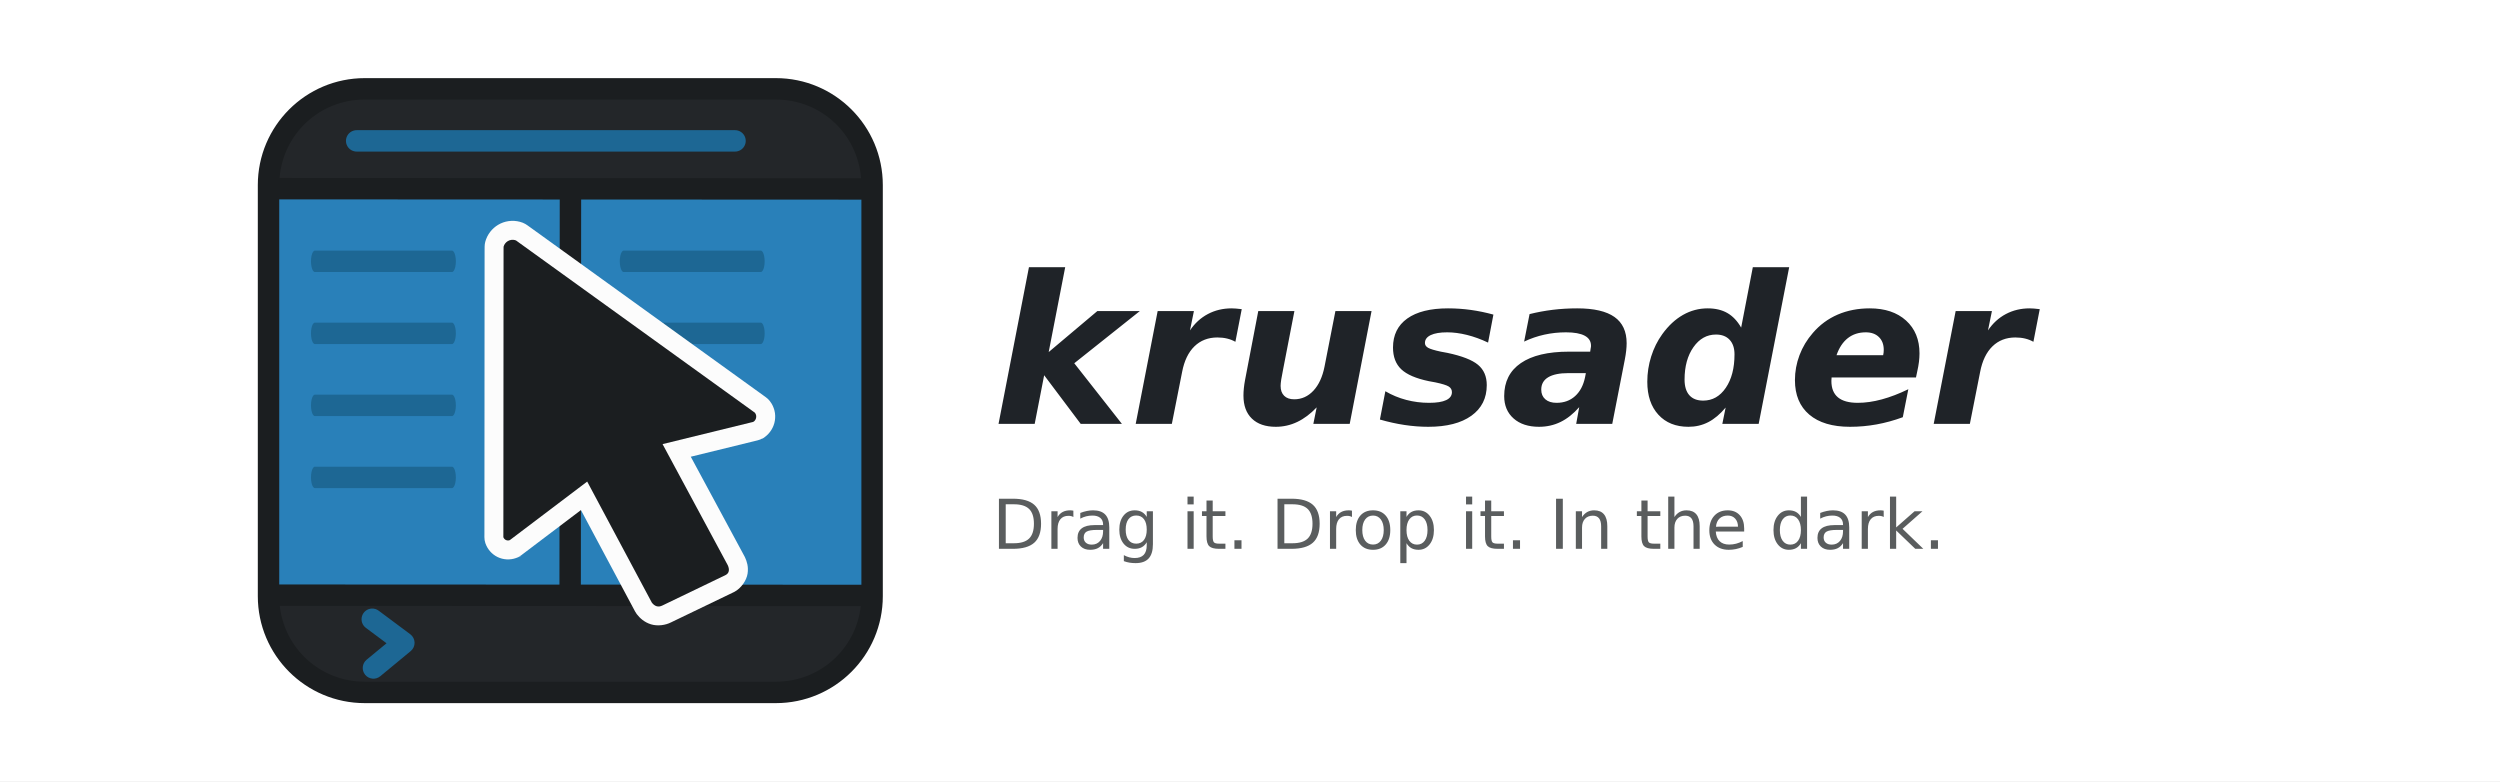
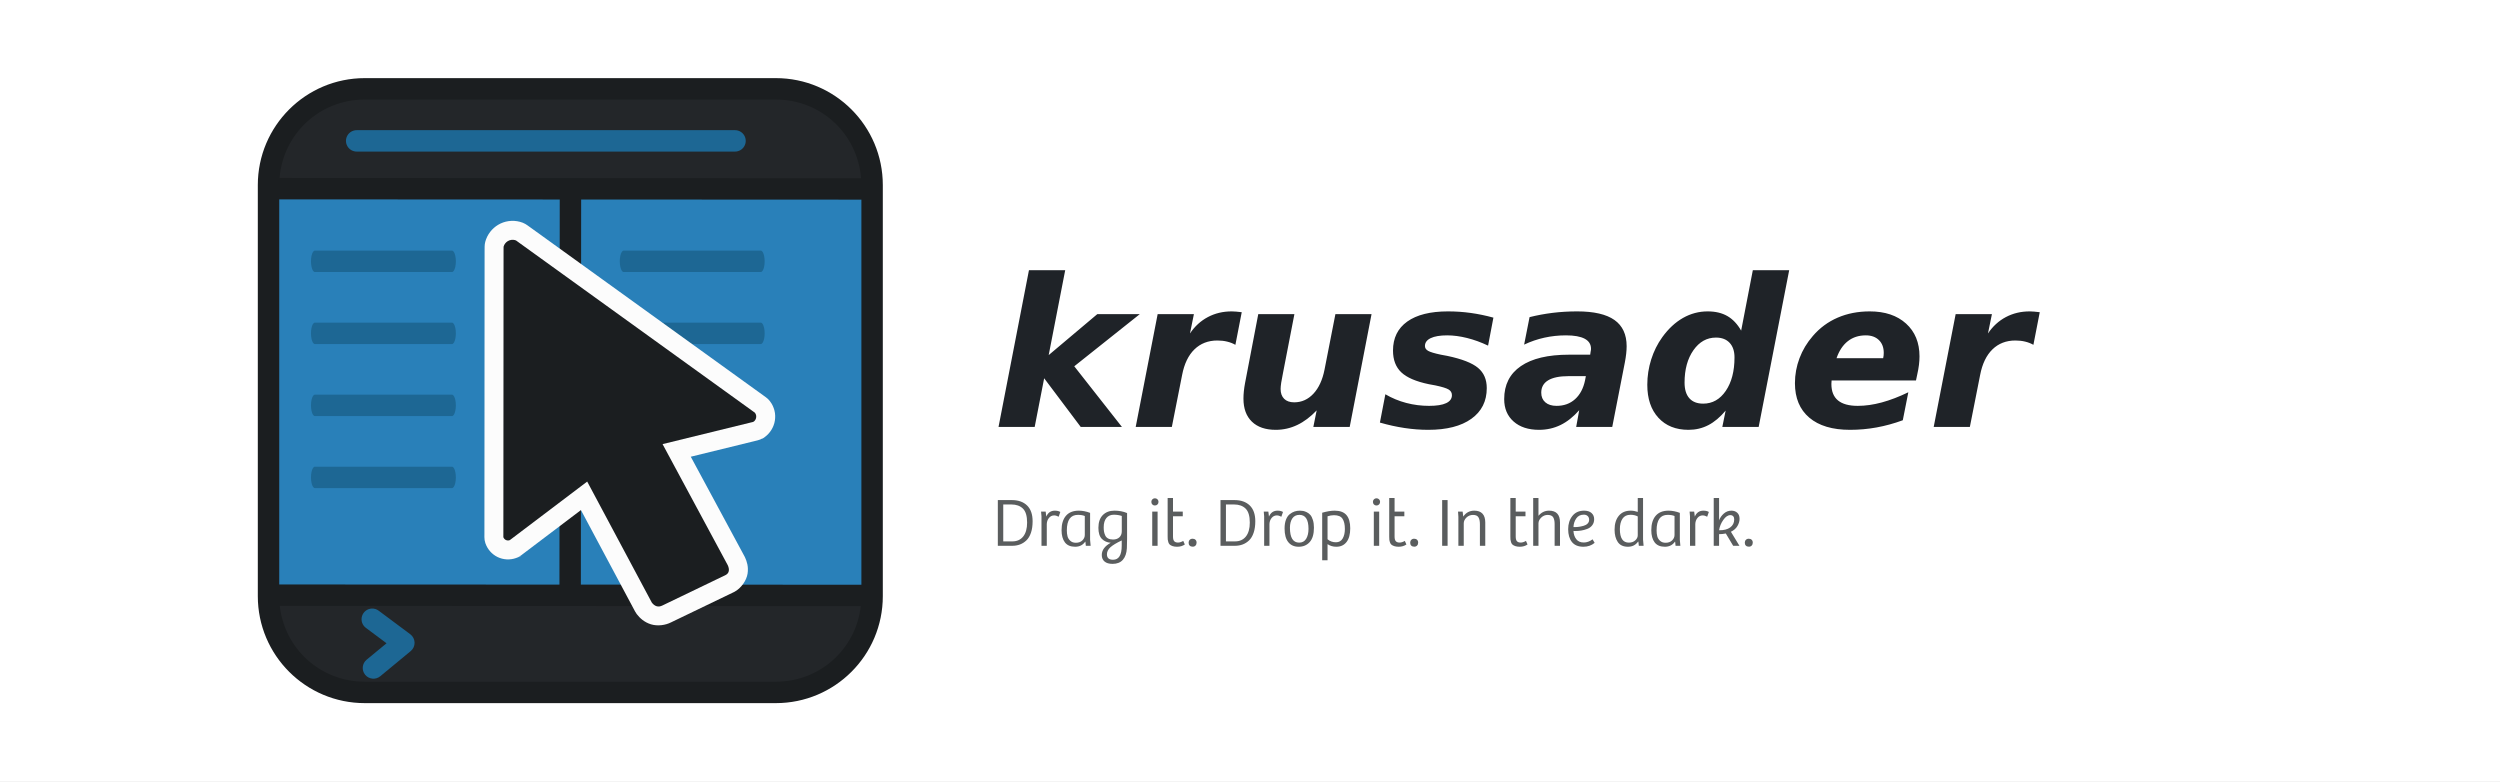
<svg xmlns="http://www.w3.org/2000/svg" width="1600" height="500" viewBox="0 0 1600 500" role="img" aria-label="Krusader">
  <rect width="1600" height="500" fill="#ffffff" />
  <svg x="165.0" y="50.0" width="400" height="400" viewBox="0 0 200 200">
    <defs id="defs3" />
    <path d="M 1.356,168.25 C 1.356,168.25 18.611,194 18.611,194 L 181.765,194 C 181.765,194 197.823,168.25 197.823,168.25 L 1.356,168.25 z" id="path2986" style="fill:#232629" />
    <path d="M 196.573,36.316 L 3.419,36.316 L 3.419,165.44 L 196.573,165.44 L 196.573,36.316 z" id="path2988" style="fill:#2980b9" />
    <path d="M 18.486,5.427 C 18.486,5.427 1.919,33.234 1.919,33.234 L 198.323,33.234 C 198.323,33.234 180.515,5.427 180.515,5.427 L 18.486,5.427 z" id="path2990" style="fill:#232629" />
    <path d="M 31.685,16.653 C 30.45,16.635 29.3,17.285 28.677,18.352 C 28.054,19.42 28.054,20.74 28.677,21.807 C 29.3,22.875 30.45,23.524 31.685,23.507 L 152.659,23.507 C 153.895,23.524 155.044,22.875 155.667,21.807 C 156.29,20.74 156.29,19.42 155.667,18.352 C 155.044,17.285 153.895,16.635 152.659,16.653 L 31.685,16.653 z" id="path2992" style="fill:#1d6794" />
    <path d="M 34.236,0 C 15.328,0 0,15.327 0,34.234 L 0,165.766 C 0,184.673 15.328,200 34.236,200 L 165.764,200 C 184.672,200 200,184.673 200,165.766 L 200,34.234 C 200,15.327 184.672,0 165.764,0 L 34.236,0 z M 34.236,6.854 L 165.764,6.854 C 180.25,6.854 191.926,17.854 193.035,32.033 L 6.965,31.947 C 8.113,17.809 19.779,6.854 34.236,6.854 z M 6.854,38.801 L 96.616,38.843 L 96.522,162.073 L 6.854,162.03 L 6.854,38.801 z M 103.47,38.843 L 193.146,38.886 L 193.146,162.116 L 103.376,162.073 L 103.47,38.843 z M 7.034,168.884 L 192.949,168.97 C 191.382,182.662 179.907,193.146 165.764,193.146 L 34.236,193.146 C 20.063,193.146 8.562,182.619 7.034,168.884 z" id="path2994" style="fill:#1b1e20;fill-rule:evenodd" />
    <path d="M 36.455,169.737 C 35.003,169.807 33.754,170.786 33.338,172.179 C 32.921,173.571 33.429,175.075 34.605,175.931 L 41.193,180.848 L 34.819,186.108 C 33.359,187.315 33.154,189.476 34.36,190.936 C 35.567,192.396 37.728,192.601 39.188,191.394 L 48.921,183.35 C 49.732,182.68 50.191,181.676 50.166,180.624 C 50.141,179.573 49.635,178.591 48.792,177.961 L 38.7,170.439 C 38.058,169.947 37.263,169.699 36.455,169.737 z" id="path2996" style="fill:#1d6794" />
    <path d="M 18.272,55.195 C 17.824,55.178 17.407,55.827 17.182,56.895 C 16.956,57.962 16.956,59.282 17.182,60.35 C 17.407,61.417 17.824,62.067 18.272,62.049 L 62.116,62.049 C 62.564,62.067 62.98,61.417 63.206,60.35 C 63.432,59.282 63.432,57.962 63.206,56.895 C 62.98,55.827 62.564,55.178 62.116,55.195 L 18.272,55.195 z" id="path2998" style="fill:#1d6794" />
    <path d="M 18.272,78.245 C 17.824,78.228 17.407,78.877 17.182,79.945 C 16.956,81.012 16.956,82.332 17.182,83.4 C 17.407,84.467 17.824,85.117 18.272,85.099 L 62.116,85.099 C 62.564,85.117 62.98,84.467 63.206,83.4 C 63.432,82.332 63.432,81.012 63.206,79.945 C 62.98,78.877 62.564,78.228 62.116,78.245 L 18.272,78.245 z" id="path3000" style="fill:#1d6794" />
    <path d="M 18.272,101.295 C 17.824,101.278 17.407,101.927 17.182,102.995 C 16.956,104.062 16.956,105.382 17.182,106.45 C 17.407,107.517 17.824,108.167 18.272,108.149 L 62.116,108.149 C 62.564,108.167 62.98,107.517 63.206,106.45 C 63.432,105.382 63.432,104.062 63.206,102.995 C 62.98,101.927 62.564,101.278 62.116,101.295 L 18.272,101.295 z" id="path3002" style="fill:#1d6794" />
    <path d="M 18.272,124.345 C 17.824,124.328 17.407,124.977 17.182,126.045 C 16.956,127.112 16.956,128.432 17.182,129.5 C 17.407,130.567 17.824,131.216 18.272,131.199 L 62.116,131.199 C 62.564,131.216 62.98,130.567 63.206,129.5 C 63.432,128.432 63.432,127.112 63.206,126.045 C 62.98,124.977 62.564,124.328 62.116,124.345 L 18.272,124.345 z" id="path3004" style="fill:#1d6794" />
    <path d="M 117.087,55.195 C 116.639,55.178 116.223,55.827 115.997,56.895 C 115.771,57.962 115.771,59.282 115.997,60.35 C 116.223,61.417 116.639,62.067 117.087,62.049 L 160.931,62.049 C 161.379,62.067 161.796,61.417 162.021,60.35 C 162.247,59.282 162.247,57.962 162.021,56.895 C 161.796,55.827 161.379,55.178 160.931,55.195 L 117.087,55.195 z" id="path3006" style="fill:#1d6794" />
    <path d="M 117.087,78.245 C 116.639,78.228 116.223,78.877 115.997,79.945 C 115.771,81.012 115.771,82.332 115.997,83.4 C 116.223,84.467 116.639,85.117 117.087,85.099 L 160.931,85.099 C 161.379,85.117 161.796,84.467 162.021,83.4 C 162.247,82.332 162.247,81.012 162.021,79.945 C 161.796,78.877 161.379,78.228 160.931,78.245 L 117.087,78.245 z" id="path3008" style="fill:#1d6794" />
    <path d="M 82.067,45.686 C 81.486,45.652 80.882,45.668 80.239,45.76 C 79.585,45.855 79,46.011 78.497,46.189 C 77.938,46.388 77.41,46.64 76.919,46.931 C 76.441,47.215 75.968,47.554 75.522,47.95 C 75.077,48.346 74.685,48.775 74.346,49.218 C 74.051,49.603 73.72,50.088 73.415,50.704 C 73.119,51.303 72.924,51.86 72.784,52.384 C 72.653,52.878 72.585,53.387 72.581,53.898 C 72.577,54.412 72.574,54.901 72.57,55.364 C 72.57,55.364 72.513,145.978 72.513,145.978 C 72.513,146.228 72.506,146.523 72.506,146.866 C 72.507,147.504 72.608,148.138 72.805,148.745 C 72.28,147.133 72.25,147.212 72.87,148.946 C 73.225,149.946 73.762,150.781 74.355,151.449 C 74.949,152.117 75.723,152.757 76.673,153.226 C 77.595,153.682 78.591,153.94 79.612,154 C 80.633,154.06 81.681,153.909 82.615,153.577 C 84.587,152.877 84.775,152.569 83.309,153.261 C 83.634,153.11 83.944,152.93 84.237,152.724 C 84.801,152.322 84.762,152.394 84.238,152.709 C 84.341,152.642 84.441,152.572 84.539,152.499 C 84.633,152.428 84.744,152.342 84.873,152.245 C 84.873,152.245 103.399,138.224 103.399,138.224 C 103.399,138.224 120.715,170.653 120.715,170.653 C 120.87,170.949 121.049,171.231 121.25,171.497 C 122.218,172.771 123.68,174.127 125.811,174.782 C 127.942,175.436 130.455,175.064 132.244,174.152 C 139.083,170.85 145.519,167.766 152.375,164.456 C 152.435,164.426 152.495,164.394 152.555,164.361 C 154.628,163.272 156.393,160.764 156.726,158.561 C 157.058,156.359 156.517,154.684 155.895,153.34 C 155.836,153.212 155.772,153.087 155.704,152.964 C 155.704,152.964 138.549,121.153 138.549,121.153 C 138.549,121.153 151.968,117.864 158.679,116.22 C 159.069,116.124 159.485,116.02 159.92,115.913 C 160.506,115.772 161.067,115.544 161.586,115.237 C 161.028,115.569 161.599,115.462 162.837,114.361 C 163.607,113.677 164.248,112.84 164.715,111.897 C 164.901,111.52 165.122,111.026 165.289,110.397 C 165.447,109.807 165.516,109.266 165.544,108.779 C 165.573,108.294 165.569,107.749 165.482,107.143 C 165.389,106.499 165.228,105.989 165.087,105.593 C 164.683,104.455 164.136,103.705 163.789,103.268 C 163.443,102.834 163.038,102.45 162.588,102.126 C 162.273,101.898 161.968,101.68 161.67,101.464 C 161.67,101.464 87.353,47.874 87.353,47.874 C 86.98,47.605 86.597,47.335 86.209,47.055 C 85.828,46.779 85.416,46.548 84.981,46.367 C 85.096,46.414 84.731,46.206 83.865,45.974 C 83.257,45.812 82.647,45.72 82.067,45.686 z" id="path3010" style="fill:#fcfcfc" />
    <path d="M 81.707,51.738 C 81.501,51.726 81.297,51.733 81.1,51.762 C 80.904,51.79 80.714,51.84 80.531,51.905 C 80.349,51.97 80.175,52.052 80.01,52.15 C 79.845,52.247 79.691,52.359 79.548,52.486 C 79.405,52.613 79.276,52.754 79.159,52.906 C 79.043,53.058 78.936,53.22 78.85,53.394 C 78.764,53.568 78.696,53.756 78.645,53.948 C 78.641,54.434 78.641,54.921 78.638,55.408 C 78.638,55.408 78.576,145.978 78.576,145.978 C 78.576,146.275 78.573,146.571 78.573,146.868 C 78.577,146.88 78.576,146.895 78.58,146.908 C 78.648,147.1 78.755,147.272 78.889,147.423 C 79.022,147.573 79.181,147.7 79.364,147.79 C 79.547,147.881 79.753,147.936 79.969,147.949 C 80.186,147.962 80.392,147.93 80.584,147.862 C 80.634,147.845 80.67,147.804 80.717,147.781 C 80.775,147.74 80.835,147.679 80.892,147.649 C 81.003,147.565 81.115,147.482 81.226,147.398 C 81.226,147.398 105.403,129.1 105.403,129.1 C 105.403,129.1 126.079,167.825 126.079,167.825 C 126.955,168.979 128.104,169.454 129.487,168.749 C 129.487,168.749 149.735,158.993 149.735,158.993 C 150.944,158.358 150.949,157.09 150.391,155.884 C 150.391,155.884 129.521,117.118 129.521,117.118 C 129.521,117.118 157.237,110.325 157.237,110.325 C 157.65,110.224 158.063,110.126 158.475,110.025 C 158.586,109.958 158.71,109.913 158.806,109.828 C 159.002,109.654 159.163,109.444 159.281,109.207 C 159.339,109.088 159.391,108.963 159.426,108.832 C 159.461,108.701 159.481,108.563 159.489,108.422 C 159.497,108.282 159.494,108.143 159.474,108.008 C 159.455,107.874 159.419,107.744 159.374,107.619 C 159.298,107.405 159.174,107.218 159.035,107.043 C 158.728,106.821 158.421,106.6 158.115,106.379 C 158.115,106.379 83.803,52.797 83.803,52.797 C 83.423,52.522 83.043,52.246 82.662,51.972 C 82.543,51.923 82.427,51.866 82.301,51.832 C 82.11,51.781 81.912,51.75 81.707,51.738 z" id="path3012" style="fill:#1b1e20" />
  </svg>
-   <path d="M639.06 271.28L658.53 170.99L681.73 170.99L671.16 225.32L702.29 199.09L729.49 199.09L687.53 232.48L718.02 271.28L691.65 271.28L668.26 240.15L662.20 271.28M794.71 197.86L790.65 218.75Q788.27 217.39 785.37 216.68Q782.47 215.98 779.12 215.98Q770.29 215.98 764.45 221.65Q758.62 227.32 756.56 238.02L749.98 271.28L726.85 271.28L740.90 199.09L764.10 199.09L761.59 211.46Q766.16 204.63 773.03 200.99Q779.89 197.35 788.27 197.35Q789.49 197.35 791.04 197.48Q792.59 197.61 794.71 197.86M796.84 243.17L805.29 199.09L828.42 199.09L821.14 236.67Q820.37 240.34 819.98 242.92Q819.59 245.50 819.59 246.98Q819.59 251.04 821.85 253.29Q824.11 255.55 828.29 255.55Q835.45 255.55 840.61 250.01Q845.76 244.46 847.70 234.60L854.66 199.09L877.79 199.09L863.81 271.28L840.54 271.28L842.67 260.71Q836.74 266.96 830.23 270.05Q823.72 273.15 816.50 273.15Q806.64 273.15 801.22 267.92Q795.81 262.70 795.81 253.17Q795.81 250.91 796.07 248.40Q796.33 245.88 796.84 243.17M955.78 201.34L952.37 219.26Q945.60 216.04 938.90 214.36Q932.19 212.69 926.20 212.69Q919.37 212.69 915.66 214.46Q911.96 216.23 911.96 219.52Q911.96 221.45 914.02 222.61Q916.08 223.77 922.14 225.06L926.33 225.84Q940.31 228.80 945.92 233.47Q951.53 238.15 951.53 246.46Q951.53 259.03 941.67 266.09Q931.81 273.15 914.08 273.15Q906.67 273.15 898.94 271.99Q891.20 270.83 883.14 268.50L886.63 250.39Q892.88 254.07 900 255.94Q907.12 257.81 914.60 257.81Q921.88 257.81 925.55 256.07Q929.23 254.33 929.23 250.97Q929.23 248.65 927.17 247.36Q925.10 246.08 918.66 244.72L914.47 243.95Q902.09 241.37 896.81 236.34Q891.52 231.32 891.52 222.42Q891.52 210.37 900.64 203.86Q909.76 197.35 926.71 197.35Q934.13 197.35 941.31 198.35Q948.50 199.35 955.78 201.34M1014.95 238.79L1003.87 238.79Q995.23 238.79 990.81 241.47Q986.40 244.14 986.40 249.36Q986.40 253.29 989.01 255.55Q991.62 257.81 996.20 257.81Q1003.29 257.81 1008.05 253.52Q1012.82 249.23 1014.44 241.43L1014.95 238.79M1039.89 230.09L1031.84 271.28L1008.76 271.28L1010.70 260.58Q1005.03 267.02 998.71 270.08Q992.39 273.15 984.98 273.15Q974.73 273.15 968.71 267.83Q962.68 262.51 962.68 253.49Q962.68 239.69 973.35 232.38Q984.01 225.06 1004.12 225.06L1017.72 225.06L1017.98 223.26Q1018.17 222.36 1018.21 221.97Q1018.24 221.58 1018.24 221.26Q1018.24 217.01 1014.21 214.85Q1010.18 212.69 1002.25 212.69Q995.10 212.69 988.40 214.17Q981.69 215.65 975.44 218.62L978.92 201.02Q986.14 199.22 993.71 198.28Q1001.29 197.35 1009.41 197.35Q1025.46 197.35 1033.26 202.86Q1041.05 208.37 1041.05 219.65Q1041.05 221.84 1040.76 224.45Q1040.47 227.06 1039.89 230.09M1090.04 256.39Q1098.93 256.39 1104.51 248.20Q1110.08 240.02 1110.08 226.80Q1110.08 220.81 1106.96 217.46Q1103.83 214.11 1098.22 214.11Q1089.46 214.11 1083.79 222.20Q1078.12 230.28 1078.12 242.92Q1078.12 249.49 1081.18 252.94Q1084.24 256.39 1090.04 256.39M1114.34 209.66L1121.81 170.99L1145.08 170.99L1125.55 271.28L1102.29 271.28L1104.41 260.83Q1099.13 267.15 1093.33 270.15Q1087.53 273.15 1080.63 273.15Q1068.45 273.15 1061.36 265.41Q1054.27 257.68 1054.27 244.33Q1054.27 236.02 1056.75 228.16Q1059.23 220.29 1063.87 213.85Q1069.74 205.73 1077.12 201.54Q1084.50 197.35 1092.94 197.35Q1100.35 197.35 1105.54 200.35Q1110.73 203.34 1114.34 209.66M1227 237.89L1226.23 241.56L1172.22 241.56Q1172.22 241.95 1172.15 242.69Q1172.09 243.43 1172.09 243.82Q1172.09 250.84 1176.31 254.33Q1180.53 257.81 1188.97 257.81Q1196.26 257.81 1204.35 255.61Q1212.44 253.42 1221.33 249.10L1217.79 267.02Q1209.34 270.12 1201 271.63Q1192.65 273.15 1184.01 273.15Q1167.13 273.15 1157.94 265.35Q1148.76 257.55 1148.76 243.30Q1148.76 235.05 1151.69 227.29Q1154.62 219.52 1160.23 213.08Q1166.87 205.34 1176.12 201.34Q1185.37 197.35 1196.64 197.35Q1211.28 197.35 1219.88 205.15Q1228.48 212.95 1228.48 226.16Q1228.48 228.74 1228.13 231.61Q1227.78 234.47 1227 237.89M1175.38 227.32L1205.22 227.32Q1205.41 226.48 1205.51 225.61Q1205.60 224.74 1205.60 223.90Q1205.60 218.75 1202.51 215.72Q1199.42 212.69 1194.13 212.69Q1187.36 212.69 1182.63 216.39Q1177.89 220.10 1175.38 227.32M1305.44 197.86L1301.38 218.75Q1299 217.39 1296.10 216.68Q1293.20 215.98 1289.84 215.98Q1281.01 215.98 1275.18 221.65Q1269.35 227.32 1267.29 238.02L1260.71 271.28L1237.57 271.28L1251.62 199.09L1274.83 199.09L1272.31 211.46Q1276.89 204.63 1283.75 200.99Q1290.62 197.35 1299 197.35Q1300.22 197.35 1301.77 197.48Q1303.31 197.61 1305.44 197.86" fill="#1f2328" />
-   <path d="M648.90 322.74L643.66 322.74L643.66 347.68L648.90 347.68Q655.54 347.68 658.62 344.67Q661.71 341.67 661.71 335.18Q661.71 328.73 658.62 325.74Q655.54 322.74 648.90 322.74M639.32 351.25L639.32 319.17L648.23 319.17Q657.56 319.17 661.92 323.05Q666.28 326.93 666.28 335.18Q666.28 343.47 661.90 347.36Q657.52 351.25 648.23 351.25M686.95 326.82L686.97 330.88Q686.30 330.50 685.52 330.31Q684.74 330.13 683.79 330.13Q680.44 330.13 678.65 332.31Q676.85 334.49 676.85 338.57L676.85 351.25L672.88 351.25L672.88 327.19L676.85 327.19L676.85 330.92Q678.10 328.73 680.10 327.67Q682.09 326.61 684.95 326.61Q685.36 326.61 685.85 326.66Q686.35 326.71 686.95 326.82M705.98 339.15L702.05 339.15Q697.26 339.15 695.41 340.25Q693.57 341.34 693.57 343.99Q693.57 346.09 694.95 347.33Q696.34 348.56 698.72 348.56Q702.01 348.56 704 346.23Q705.98 343.90 705.98 340.03L705.98 339.15M709.94 337.52L709.94 351.25L705.98 351.25L705.98 347.60Q704.63 349.79 702.61 350.83Q700.59 351.87 697.67 351.87Q693.97 351.87 691.79 349.80Q689.61 347.73 689.61 344.25Q689.61 340.18 692.33 338.12Q695.05 336.06 700.44 336.06L705.98 336.06L705.98 335.67Q705.98 332.94 704.19 331.45Q702.40 329.96 699.15 329.96Q697.09 329.96 695.13 330.45Q693.18 330.95 691.38 331.93L691.38 328.28Q693.54 327.44 695.59 327.03Q697.63 326.61 699.56 326.61Q704.78 326.61 707.36 329.31Q709.94 332.02 709.94 337.52M733.91 338.94Q733.91 334.64 732.14 332.28Q730.37 329.92 727.17 329.92Q723.99 329.92 722.22 332.28Q720.44 334.64 720.44 338.94Q720.44 343.21 722.22 345.58Q723.99 347.94 727.17 347.94Q730.37 347.94 732.14 345.58Q733.91 343.21 733.91 338.94M737.87 327.19L737.87 348.26Q737.87 354.41 735.14 357.40Q732.41 360.40 726.78 360.40Q724.70 360.40 722.85 360.09Q721 359.78 719.26 359.13L719.26 355.29Q721 356.23 722.70 356.68Q724.40 357.14 726.16 357.14Q730.05 357.14 731.98 355.11Q733.91 353.08 733.91 348.97L733.91 347.02Q732.69 349.14 730.78 350.20Q728.87 351.25 726.20 351.25Q721.78 351.25 719.07 347.88Q716.36 344.50 716.36 338.94Q716.36 333.35 719.07 329.98Q721.78 326.61 726.20 326.61Q728.87 326.61 730.78 327.66Q732.69 328.71 733.91 330.84L733.91 327.19M760 351.25L760 327.19L763.95 327.19L763.95 351.25L760 351.25M760 322.83L760 317.82L763.95 317.82L763.95 322.83M772.16 320.35L776.13 320.35L776.13 327.19L784.27 327.19L784.27 330.26L776.13 330.26L776.13 343.32Q776.13 346.26 776.94 347.10Q777.74 347.94 780.21 347.94L784.27 347.94L784.27 351.25L780.21 351.25Q775.64 351.25 773.90 349.54Q772.16 347.83 772.16 343.32L772.16 330.26L769.26 330.26L769.26 327.19L772.16 327.19M790.03 351.25L790.03 345.79L794.56 345.79L794.56 351.25M827.20 322.74L821.96 322.74L821.96 347.68L827.20 347.68Q833.84 347.68 836.92 344.67Q840 341.67 840 335.18Q840 328.73 836.92 325.74Q833.84 322.74 827.20 322.74M817.62 351.25L817.62 319.17L826.53 319.17Q835.86 319.17 840.22 323.05Q844.58 326.93 844.58 335.18Q844.58 343.47 840.20 347.36Q835.81 351.25 826.53 351.25M865.25 326.82L865.27 330.88Q864.60 330.50 863.82 330.31Q863.04 330.13 862.09 330.13Q858.74 330.13 856.94 332.31Q855.15 334.49 855.15 338.57L855.15 351.25L851.18 351.25L851.18 327.19L855.15 327.19L855.15 330.92Q856.40 328.73 858.39 327.67Q860.39 326.61 863.25 326.61Q863.66 326.61 864.15 326.66Q864.65 326.71 865.25 326.82M878.74 329.96Q875.56 329.96 873.71 332.44Q871.87 334.92 871.87 339.24Q871.87 343.56 873.70 346.04Q875.54 348.52 878.74 348.52Q881.90 348.52 883.75 346.03Q885.59 343.54 885.59 339.24Q885.59 334.96 883.75 332.46Q881.90 329.96 878.74 329.96M878.74 326.61Q883.90 326.61 886.84 329.96Q889.78 333.31 889.78 339.24Q889.78 345.15 886.84 348.51Q883.90 351.87 878.74 351.87Q873.56 351.87 870.63 348.51Q867.70 345.15 867.70 339.24Q867.70 333.31 870.63 329.96Q873.56 326.61 878.74 326.61M900.16 347.64L900.16 360.40L896.19 360.40L896.19 327.19L900.16 327.19L900.16 330.84Q901.41 328.69 903.31 327.65Q905.21 326.61 907.85 326.61Q912.23 326.61 914.97 330.09Q917.71 333.57 917.71 339.24Q917.71 344.91 914.97 348.39Q912.23 351.87 907.85 351.87Q905.21 351.87 903.31 350.83Q901.41 349.79 900.16 347.64M913.61 339.24Q913.61 334.88 911.82 332.40Q910.02 329.92 906.88 329.92Q903.75 329.92 901.95 332.40Q900.16 334.88 900.16 339.24Q900.16 343.60 901.95 346.08Q903.75 348.56 906.88 348.56Q910.02 348.56 911.82 346.08Q913.61 343.60 913.61 339.24M938.25 351.25L938.25 327.19L942.21 327.19L942.21 351.25L938.25 351.25M938.25 322.83L938.25 317.82L942.21 317.82L942.21 322.83M950.41 320.35L954.39 320.35L954.39 327.19L962.53 327.19L962.53 330.26L954.39 330.26L954.39 343.32Q954.39 346.26 955.19 347.10Q956 347.94 958.47 347.94L962.53 347.94L962.53 351.25L958.47 351.25Q953.89 351.25 952.15 349.54Q950.41 347.83 950.41 343.32L950.41 330.26L947.51 330.26L947.51 327.19L950.41 327.19M968.29 351.25L968.29 345.79L972.82 345.79L972.82 351.25M995.87 351.25L995.87 319.17L1000.21 319.17L1000.21 351.25M1028.68 336.73L1028.68 351.25L1024.73 351.25L1024.73 336.85Q1024.73 333.44 1023.39 331.74Q1022.06 330.04 1019.40 330.04Q1016.20 330.04 1014.35 332.08Q1012.50 334.13 1012.50 337.65L1012.50 351.25L1008.53 351.25L1008.53 327.19L1012.50 327.19L1012.50 330.92Q1013.92 328.75 1015.84 327.68Q1017.77 326.61 1020.28 326.61Q1024.43 326.61 1026.55 329.17Q1028.68 331.74 1028.68 336.73M1050.49 320.35L1054.46 320.35L1054.46 327.19L1062.60 327.19L1062.60 330.26L1054.46 330.26L1054.46 343.32Q1054.46 346.26 1055.27 347.10Q1056.07 347.94 1058.54 347.94L1062.60 347.94L1062.60 351.25L1058.54 351.25Q1053.97 351.25 1052.23 349.54Q1050.49 347.83 1050.49 343.32L1050.49 330.26L1047.59 330.26L1047.59 327.19L1050.49 327.19M1087.80 336.73L1087.80 351.25L1083.85 351.25L1083.85 336.85Q1083.85 333.44 1082.52 331.74Q1081.19 330.04 1078.52 330.04Q1075.32 330.04 1073.47 332.08Q1071.63 334.13 1071.63 337.65L1071.63 351.25L1067.65 351.25L1067.65 317.82L1071.63 317.82L1071.63 330.92Q1073.04 328.75 1074.97 327.68Q1076.89 326.61 1079.40 326.61Q1083.55 326.61 1085.68 329.17Q1087.80 331.74 1087.80 336.73M1116.27 338.23L1116.27 340.16L1098.10 340.16Q1098.35 344.25 1100.56 346.38Q1102.76 348.52 1106.69 348.52Q1108.97 348.52 1111.10 347.96Q1113.24 347.40 1115.35 346.29L1115.35 350.02Q1113.22 350.93 1110.99 351.40Q1108.75 351.87 1106.45 351.87Q1100.70 351.87 1097.33 348.52Q1093.97 345.17 1093.97 339.45Q1093.97 333.55 1097.16 330.08Q1100.35 326.61 1105.77 326.61Q1110.62 326.61 1113.45 329.73Q1116.27 332.86 1116.27 338.23M1098.22 337.09L1112.32 337.07Q1112.28 333.83 1110.50 331.89Q1108.73 329.96 1105.81 329.96Q1102.50 329.96 1100.51 331.83Q1098.53 333.70 1098.22 337.09M1152.58 330.84L1152.58 317.82L1156.53 317.82L1156.53 351.25L1152.58 351.25L1152.58 347.64Q1151.33 349.79 1149.43 350.83Q1147.53 351.87 1144.87 351.87Q1140.51 351.87 1137.77 348.39Q1135.03 344.91 1135.03 339.24Q1135.03 333.57 1137.77 330.09Q1140.51 326.61 1144.87 326.61Q1147.53 326.61 1149.43 327.65Q1151.33 328.69 1152.58 330.84M1139.11 339.24Q1139.11 343.60 1140.90 346.08Q1142.70 348.56 1145.83 348.56Q1148.97 348.56 1150.78 346.08Q1152.58 343.60 1152.58 339.24Q1152.58 334.88 1150.78 332.40Q1148.97 329.92 1145.83 329.92Q1142.70 329.92 1140.90 332.40Q1139.11 334.88 1139.11 339.24M1179.54 339.15L1175.61 339.15Q1170.82 339.15 1168.97 340.25Q1167.13 341.34 1167.13 343.99Q1167.13 346.09 1168.51 347.33Q1169.90 348.56 1172.28 348.56Q1175.57 348.56 1177.56 346.23Q1179.54 343.90 1179.54 340.03L1179.54 339.15M1183.50 337.52L1183.50 351.25L1179.54 351.25L1179.54 347.60Q1178.19 349.79 1176.17 350.83Q1174.15 351.87 1171.23 351.87Q1167.53 351.87 1165.35 349.80Q1163.17 347.73 1163.17 344.25Q1163.17 340.18 1165.89 338.12Q1168.61 336.06 1174 336.06L1179.54 336.06L1179.54 335.67Q1179.54 332.94 1177.75 331.45Q1175.96 329.96 1172.71 329.96Q1170.65 329.96 1168.69 330.45Q1166.74 330.95 1164.93 331.93L1164.93 328.28Q1167.10 327.44 1169.14 327.03Q1171.19 326.61 1173.12 326.61Q1178.34 326.61 1180.92 329.31Q1183.50 332.02 1183.50 337.52M1205.56 326.82L1205.58 330.88Q1204.92 330.50 1204.13 330.31Q1203.35 330.13 1202.40 330.13Q1199.05 330.13 1197.26 332.31Q1195.46 334.49 1195.46 338.57L1195.46 351.25L1191.49 351.25L1191.49 327.19L1195.46 327.19L1195.46 330.92Q1196.71 328.73 1198.71 327.67Q1200.71 326.61 1203.56 326.61Q1203.97 326.61 1204.46 326.66Q1204.96 326.71 1205.56 326.82M1209.58 351.25L1209.58 317.82L1213.55 317.82L1213.55 337.56L1225.35 327.19L1230.40 327.19L1217.63 338.44L1230.93 351.25L1225.78 351.25L1213.55 339.50L1213.55 351.25M1235.77 351.25L1235.77 345.79L1240.30 345.79L1240.30 351.25" fill="#5a5d5e" />
+   <path d="M639.06 273.22L658.53 172.93L681.73 172.93L671.16 227.26L702.29 201.03L729.49 201.03L687.53 234.42L718.02 273.22L691.65 273.22L668.26 242.09L662.20 273.22M794.71 199.81L790.65 220.69Q788.27 219.33 785.37 218.63Q782.47 217.92 779.12 217.92Q770.29 217.92 764.45 223.59Q758.62 229.26 756.56 239.96L749.98 273.22L726.85 273.22L740.90 201.03L764.10 201.03L761.59 213.40Q766.16 206.57 773.03 202.93Q779.89 199.29 788.27 199.29Q789.49 199.29 791.04 199.42Q792.59 199.55 794.71 199.81M796.84 245.12L805.29 201.03L828.42 201.03L821.14 238.61Q820.37 242.28 819.98 244.86Q819.59 247.44 819.59 248.92Q819.59 252.98 821.85 255.23Q824.11 257.49 828.29 257.49Q835.45 257.49 840.61 251.95Q845.76 246.40 847.70 236.54L854.66 201.03L877.79 201.03L863.81 273.22L840.54 273.22L842.67 262.65Q836.74 268.90 830.23 271.99Q823.72 275.09 816.50 275.09Q806.64 275.09 801.22 269.87Q795.81 264.64 795.81 255.11Q795.81 252.85 796.07 250.34Q796.33 247.82 796.84 245.12M955.78 203.29L952.37 221.20Q945.60 217.98 938.90 216.31Q932.19 214.63 926.20 214.63Q919.37 214.63 915.66 216.40Q911.96 218.17 911.96 221.46Q911.96 223.39 914.02 224.56Q916.08 225.72 922.14 227L926.33 227.78Q940.31 230.74 945.92 235.42Q951.53 240.09 951.53 248.40Q951.53 260.97 941.67 268.03Q931.81 275.09 914.08 275.09Q906.67 275.09 898.94 273.93Q891.20 272.77 883.14 270.45L886.63 252.33Q892.88 256.01 900 257.88Q907.12 259.75 914.60 259.75Q921.88 259.75 925.55 258.01Q929.23 256.27 929.23 252.91Q929.23 250.59 927.17 249.31Q925.10 248.02 918.66 246.66L914.47 245.89Q902.09 243.31 896.81 238.28Q891.52 233.26 891.52 224.36Q891.52 212.31 900.64 205.80Q909.76 199.29 926.71 199.29Q934.13 199.29 941.31 200.29Q948.50 201.29 955.78 203.29M1014.95 240.73L1003.87 240.73Q995.23 240.73 990.81 243.41Q986.40 246.08 986.40 251.30Q986.40 255.23 989.01 257.49Q991.62 259.75 996.20 259.75Q1003.29 259.75 1008.05 255.46Q1012.82 251.17 1014.44 243.38L1014.95 240.73M1039.89 232.03L1031.84 273.22L1008.76 273.22L1010.70 262.52Q1005.03 268.96 998.71 272.02Q992.39 275.09 984.98 275.09Q974.73 275.09 968.71 269.77Q962.68 264.45 962.68 255.43Q962.68 241.64 973.35 234.32Q984.01 227 1004.12 227L1017.72 227L1017.98 225.20Q1018.17 224.30 1018.21 223.91Q1018.24 223.52 1018.24 223.20Q1018.24 218.95 1014.21 216.79Q1010.18 214.63 1002.25 214.63Q995.10 214.63 988.40 216.11Q981.69 217.59 975.44 220.56L978.92 202.96Q986.14 201.16 993.71 200.22Q1001.29 199.29 1009.41 199.29Q1025.46 199.29 1033.26 204.80Q1041.05 210.31 1041.05 221.59Q1041.05 223.78 1040.76 226.39Q1040.47 229 1039.89 232.03M1090.04 258.33Q1098.93 258.33 1104.51 250.14Q1110.08 241.96 1110.08 228.74Q1110.08 222.75 1106.96 219.40Q1103.83 216.05 1098.22 216.05Q1089.46 216.05 1083.79 224.14Q1078.12 232.23 1078.12 244.86Q1078.12 251.43 1081.18 254.88Q1084.24 258.33 1090.04 258.33M1114.34 211.60L1121.81 172.93L1145.08 172.93L1125.55 273.22L1102.29 273.22L1104.41 262.78Q1099.13 269.09 1093.33 272.09Q1087.53 275.09 1080.63 275.09Q1068.45 275.09 1061.36 267.35Q1054.27 259.62 1054.27 246.28Q1054.27 237.96 1056.75 230.10Q1059.23 222.23 1063.87 215.79Q1069.74 207.67 1077.12 203.48Q1084.50 199.29 1092.94 199.29Q1100.35 199.29 1105.54 202.29Q1110.73 205.28 1114.34 211.60M1227 239.83L1226.23 243.50L1172.22 243.50Q1172.22 243.89 1172.15 244.63Q1172.09 245.37 1172.09 245.76Q1172.09 252.79 1176.31 256.27Q1180.53 259.75 1188.97 259.75Q1196.26 259.75 1204.35 257.56Q1212.44 255.36 1221.33 251.05L1217.79 268.96Q1209.34 272.06 1201 273.57Q1192.65 275.09 1184.01 275.09Q1167.13 275.09 1157.94 267.29Q1148.76 259.49 1148.76 245.24Q1148.76 236.99 1151.69 229.23Q1154.62 221.46 1160.23 215.02Q1166.87 207.28 1176.12 203.29Q1185.37 199.29 1196.64 199.29Q1211.28 199.29 1219.88 207.09Q1228.48 214.89 1228.48 228.10Q1228.48 230.68 1228.13 233.55Q1227.78 236.41 1227 239.83M1175.38 229.26L1205.22 229.26Q1205.41 228.42 1205.51 227.55Q1205.60 226.68 1205.60 225.84Q1205.60 220.69 1202.51 217.66Q1199.42 214.63 1194.13 214.63Q1187.36 214.63 1182.63 218.34Q1177.89 222.04 1175.38 229.26M1305.44 199.81L1301.38 220.69Q1299 219.33 1296.10 218.63Q1293.20 217.92 1289.84 217.92Q1281.01 217.92 1275.18 223.59Q1269.35 229.26 1267.29 239.96L1260.71 273.22L1237.57 273.22L1251.62 201.03L1274.83 201.03L1272.31 213.40Q1276.89 206.57 1283.75 202.93Q1290.62 199.29 1299 199.29Q1300.22 199.29 1301.77 199.42Q1303.31 199.55 1305.44 199.81" fill="#1f2328" />
+   <path d="M647.80 349.31L638.61 349.31L638.61 320.05L647.54 320.05Q653.79 320.05 657.33 323.50Q660.87 326.96 660.87 333.60Q660.87 337.82 659.82 340.95Q658.76 344.07 656.89 345.85Q655.02 347.64 652.75 348.47Q650.49 349.31 647.80 349.31M647.28 322.86L642.08 322.86L642.08 346.49L647.89 346.49Q652.34 346.49 654.84 343.37Q657.35 340.24 657.35 334.44Q657.35 328.14 654.67 325.50Q651.98 322.86 647.28 322.86M669.94 335.36L669.94 349.31L666.55 349.31L666.55 330.43L666.28 327.44L669.23 327.44L669.63 330.61Q671.26 326.82 675.13 326.82Q677.28 326.82 678.60 327.66L677.55 330.70Q675.96 329.86 674.69 329.86Q672.66 329.86 671.34 331.47Q670.02 333.07 669.94 335.36M697.66 328.23L697.66 345.48L698.01 349.31L694.93 349.31L694.66 346.71L694.53 346.67Q692.29 349.92 688.11 349.92Q683.66 349.92 681.53 347.11Q679.40 344.29 679.40 339.32Q679.40 333.38 682.21 330.10Q685.03 326.82 690.44 326.82Q693.92 326.82 697.66 328.23M694.27 342.36L694.27 330.26Q692.60 329.51 689.87 329.51Q682.78 329.51 682.78 339.45Q682.78 341.61 683.22 343.26Q683.66 344.91 685.03 346.14Q686.39 347.37 688.55 347.37Q691.19 347.37 692.73 345.85Q694.27 344.34 694.27 342.36M712.04 360.88Q708.70 360.88 706.92 359.38Q705.14 357.89 705.14 355.20Q705.14 350.54 710.86 347.37Q707.42 347.11 705.20 344.89Q702.98 342.66 702.98 337.82Q702.98 332.46 705.80 329.64Q708.61 326.82 713.23 326.82Q717.72 326.82 721.33 328.36L721.33 344.82Q721.33 347.99 721.20 350.85Q720.93 355.64 718.64 358.26Q716.36 360.88 712.04 360.88M717.94 340.02L717.94 330.21Q715.56 329.42 712.84 329.42Q709.84 329.42 708.11 331.49Q706.37 333.56 706.37 337.47Q706.37 339.06 706.57 340.22Q706.76 341.39 707.34 342.66Q707.91 343.94 709.18 344.62Q710.46 345.30 712.35 345.30Q714.90 345.30 716.42 343.87Q717.94 342.44 717.94 340.02M708.44 354.76Q708.44 358.24 712.35 358.24Q717.90 358.24 717.90 349.26L717.90 345.88Q712.88 348.25 710.66 350.25Q708.44 352.26 708.44 354.76M740.86 327.44L740.86 349.31L737.43 349.31L737.43 327.44L740.86 327.44M736.86 321.19Q736.86 320.22 737.52 319.56Q738.18 318.90 739.15 318.90Q740.12 318.90 740.78 319.56Q741.44 320.22 741.44 321.19Q741.44 322.20 740.78 322.86Q740.12 323.52 739.10 323.52Q738.14 323.52 737.50 322.86Q736.86 322.20 736.86 321.19M747.29 343.32L747.29 318.73L750.72 318.73L750.72 327.44L756.97 327.44L756.97 330.39L750.72 330.39L750.72 343.41Q750.72 345.52 751.51 346.38Q752.30 347.24 753.93 347.24Q755.47 347.24 757.28 346.18L758.29 348.47Q756.18 349.92 753.32 349.92Q751.64 349.92 750.46 349.51Q749.27 349.09 748.65 348.54Q748.04 347.99 747.73 347Q747.42 346.01 747.35 345.28Q747.29 344.56 747.29 343.32M760.71 347.33Q760.71 346.23 761.41 345.50Q762.12 344.78 763.22 344.78Q764.40 344.78 765.11 345.46Q765.81 346.14 765.81 347.28Q765.81 348.43 765.13 349.15Q764.45 349.88 763.35 349.88Q762.12 349.88 761.41 349.20Q760.71 348.52 760.71 347.33M790.32 349.31L781.12 349.31L781.12 320.05L790.06 320.05Q796.30 320.05 799.85 323.50Q803.39 326.96 803.39 333.60Q803.39 337.82 802.33 340.95Q801.28 344.07 799.41 345.85Q797.54 347.64 795.27 348.47Q793 349.31 790.32 349.31M789.79 322.86L784.60 322.86L784.60 346.49L790.41 346.49Q794.85 346.49 797.36 343.37Q799.87 340.24 799.87 334.44Q799.87 328.14 797.18 325.50Q794.50 322.86 789.79 322.86M812.45 335.36L812.45 349.31L809.06 349.31L809.06 330.43L808.80 327.44L811.75 327.44L812.14 330.61Q813.77 326.82 817.64 326.82Q819.80 326.82 821.12 327.66L820.06 330.70Q818.48 329.86 817.20 329.86Q815.18 329.86 813.86 331.47Q812.54 333.07 812.45 335.36M831.46 347.28Q834.45 347.28 835.95 344.82Q837.44 342.36 837.44 338.48Q837.44 329.51 831.64 329.51Q828.64 329.51 827.10 331.77Q825.56 334.04 825.56 337.78Q825.56 347.28 831.46 347.28M822.13 338.22Q822.13 334.96 823.01 332.63Q823.89 330.30 825.41 329.09Q826.93 327.88 828.51 327.35Q830.10 326.82 831.90 326.82Q833 326.82 834.01 327Q835.02 327.18 836.37 327.84Q837.71 328.50 838.65 329.60Q839.60 330.70 840.26 332.81Q840.92 334.92 840.92 337.74Q840.92 343.85 838.24 346.89Q835.55 349.92 831.15 349.92Q826.88 349.92 824.51 346.98Q822.13 344.03 822.13 338.22M849.63 348.25L849.63 358.55L846.20 358.55L846.20 328.14Q850.82 326.82 854.16 326.82Q859.31 326.82 861.73 329.64Q864.15 332.46 864.15 338.13Q864.15 343.81 861.80 346.87Q859.44 349.92 855.26 349.92Q852.05 349.92 849.63 348.25M860.72 338.57Q860.72 334.30 859.22 332.02Q857.73 329.73 853.77 329.73Q851.66 329.73 849.63 330.43L849.63 345.13Q851.88 347.06 855 347.06Q857.90 347.06 859.31 344.64Q860.72 342.22 860.72 338.57M882.68 327.44L882.68 349.31L879.24 349.31L879.24 327.44L882.68 327.44M878.67 321.19Q878.67 320.22 879.33 319.56Q879.99 318.90 880.96 318.90Q881.93 318.90 882.59 319.56Q883.25 320.22 883.25 321.19Q883.25 322.20 882.59 322.86Q881.93 323.52 880.92 323.52Q879.95 323.52 879.31 322.86Q878.67 322.20 878.67 321.19M889.10 343.32L889.10 318.73L892.53 318.73L892.53 327.44L898.78 327.44L898.78 330.39L892.53 330.39L892.53 343.41Q892.53 345.52 893.32 346.38Q894.12 347.24 895.74 347.24Q897.28 347.24 899.09 346.18L900.10 348.47Q897.99 349.92 895.13 349.92Q893.46 349.92 892.27 349.51Q891.08 349.09 890.46 348.54Q889.85 347.99 889.54 347Q889.23 346.01 889.17 345.28Q889.10 344.56 889.10 343.32M902.52 347.33Q902.52 346.23 903.22 345.50Q903.93 344.78 905.03 344.78Q906.22 344.78 906.92 345.46Q907.62 346.14 907.62 347.28Q907.62 348.43 906.94 349.15Q906.26 349.88 905.16 349.88Q903.93 349.88 903.22 349.20Q902.52 348.52 902.52 347.33M926.46 320.05L926.46 349.31L922.98 349.31L922.98 320.05M936.80 334.96L936.80 349.31L933.36 349.31L933.36 330.74L933.14 327.44L936.09 327.44L936.49 330.61Q939.04 326.82 943.57 326.82Q947 326.82 948.79 328.74Q950.57 330.65 950.57 334.39L950.57 349.31L947.14 349.31L947.14 335.45Q947.14 332.63 946.21 331.09Q945.29 329.55 942.74 329.55Q940.27 329.55 938.53 331.22Q936.80 332.90 936.80 334.96M966.63 343.32L966.63 318.73L970.06 318.73L970.06 327.44L976.31 327.44L976.31 330.39L970.06 330.39L970.06 343.41Q970.06 345.52 970.85 346.38Q971.64 347.24 973.27 347.24Q974.81 347.24 976.62 346.18L977.63 348.47Q975.52 349.92 972.66 349.92Q970.98 349.92 969.80 349.51Q968.61 349.09 967.99 348.54Q967.38 347.99 967.07 347Q966.76 346.01 966.69 345.28Q966.63 344.56 966.63 343.32M984.62 334.96L984.62 349.31L981.24 349.31L981.24 318.73L984.62 318.73L984.62 330.12Q987.35 326.82 991.40 326.82Q998.40 326.82 998.40 334.39L998.40 349.31L994.96 349.31L994.96 335.32Q994.96 332.59 994.04 331.07Q993.12 329.55 990.48 329.55Q988.14 329.55 986.38 331.25Q984.62 332.94 984.62 334.96M1013.84 326.82Q1016.88 326.82 1018.57 328.32Q1020.26 329.82 1020.26 332.28Q1020.26 334.57 1019.03 336.17Q1017.80 337.78 1015.78 338.53Q1013.75 339.28 1011.93 339.56Q1010.10 339.85 1008.16 339.85Q1007.94 339.85 1007.57 339.83Q1007.20 339.80 1007.02 339.80Q1007.15 342.88 1008.78 345.04Q1010.41 347.20 1013.62 347.20Q1016.52 347.20 1019.25 345.17L1020.57 347.42Q1017.58 349.92 1013.40 349.92Q1008.47 349.92 1006.05 346.91Q1003.63 343.90 1003.63 338.70Q1003.63 333.60 1006.32 330.21Q1009 326.82 1013.84 326.82M1017.05 332.68Q1017.05 331.14 1016.11 330.26Q1015.16 329.38 1013.66 329.38Q1010.45 329.38 1008.80 331.80Q1007.15 334.22 1007.02 337.30Q1007.15 337.30 1007.44 337.32Q1007.72 337.34 1007.90 337.34Q1009.26 337.34 1010.63 337.14Q1011.99 336.94 1013.55 336.50Q1015.12 336.06 1016.08 335.07Q1017.05 334.08 1017.05 332.68M1043.63 326.82Q1045.87 326.82 1048.16 327.62L1048.16 318.73L1051.55 318.73L1051.55 345.35L1051.90 349.31L1048.86 349.31L1048.56 346.67L1048.38 346.62Q1046.05 349.92 1041.91 349.92Q1037.42 349.92 1035.38 346.89Q1033.33 343.85 1033.33 339.01Q1033.33 333.38 1036.04 330.10Q1038.74 326.82 1043.63 326.82M1048.16 342.58L1048.16 330.52Q1046.14 329.46 1043.50 329.46Q1040.06 329.46 1038.39 331.97Q1036.72 334.48 1036.72 338.62Q1036.72 347.28 1042.44 347.28Q1044.99 347.28 1046.58 345.83Q1048.16 344.38 1048.16 342.58M1075.09 328.23L1075.09 345.48L1075.44 349.31L1072.36 349.31L1072.10 346.71L1071.96 346.67Q1069.72 349.92 1065.54 349.92Q1061.10 349.92 1058.96 347.11Q1056.83 344.29 1056.83 339.32Q1056.83 333.38 1059.64 330.10Q1062.46 326.82 1067.87 326.82Q1071.35 326.82 1075.09 328.23M1071.70 342.36L1071.70 330.26Q1070.03 329.51 1067.30 329.51Q1060.22 329.51 1060.22 339.45Q1060.22 341.61 1060.66 343.26Q1061.10 344.91 1062.46 346.14Q1063.82 347.37 1065.98 347.37Q1068.62 347.37 1070.16 345.85Q1071.70 344.34 1071.70 342.36M1084.99 335.36L1084.99 349.31L1081.60 349.31L1081.60 330.43L1081.34 327.44L1084.28 327.44L1084.68 330.61Q1086.31 326.82 1090.18 326.82Q1092.34 326.82 1093.66 327.66L1092.60 330.70Q1091.02 329.86 1089.74 329.86Q1087.72 329.86 1086.40 331.47Q1085.08 333.07 1084.99 335.36M1113.32 332.06Q1113.32 334.26 1112 336.59Q1110.68 338.92 1107.78 340.33L1113.24 349.31L1109.23 349.31L1104.52 341.43Q1102.41 341.87 1100.21 341.87L1100.21 349.31L1096.78 349.31L1096.78 318.73L1100.21 318.73L1100.21 332.98Q1101.18 330.48 1103.27 328.65Q1105.36 326.82 1108.13 326.82Q1110.38 326.82 1111.85 328.17Q1113.32 329.51 1113.32 332.06M1109.89 332.41Q1109.89 331.09 1109.23 330.39Q1108.57 329.68 1107.43 329.68Q1105.05 329.68 1102.90 332.76Q1100.74 335.84 1100.21 339.36Q1104.70 339.45 1107.30 337.58Q1109.89 335.71 1109.89 332.41M1116.67 347.33Q1116.67 346.23 1117.37 345.50Q1118.08 344.78 1119.18 344.78Q1120.36 344.78 1121.07 345.46Q1121.77 346.14 1121.77 347.28Q1121.77 348.43 1121.09 349.15Q1120.41 349.88 1119.31 349.88Q1118.08 349.88 1117.37 349.20Q1116.67 348.52 1116.67 347.33" fill="#5a5d5e" />
</svg>
